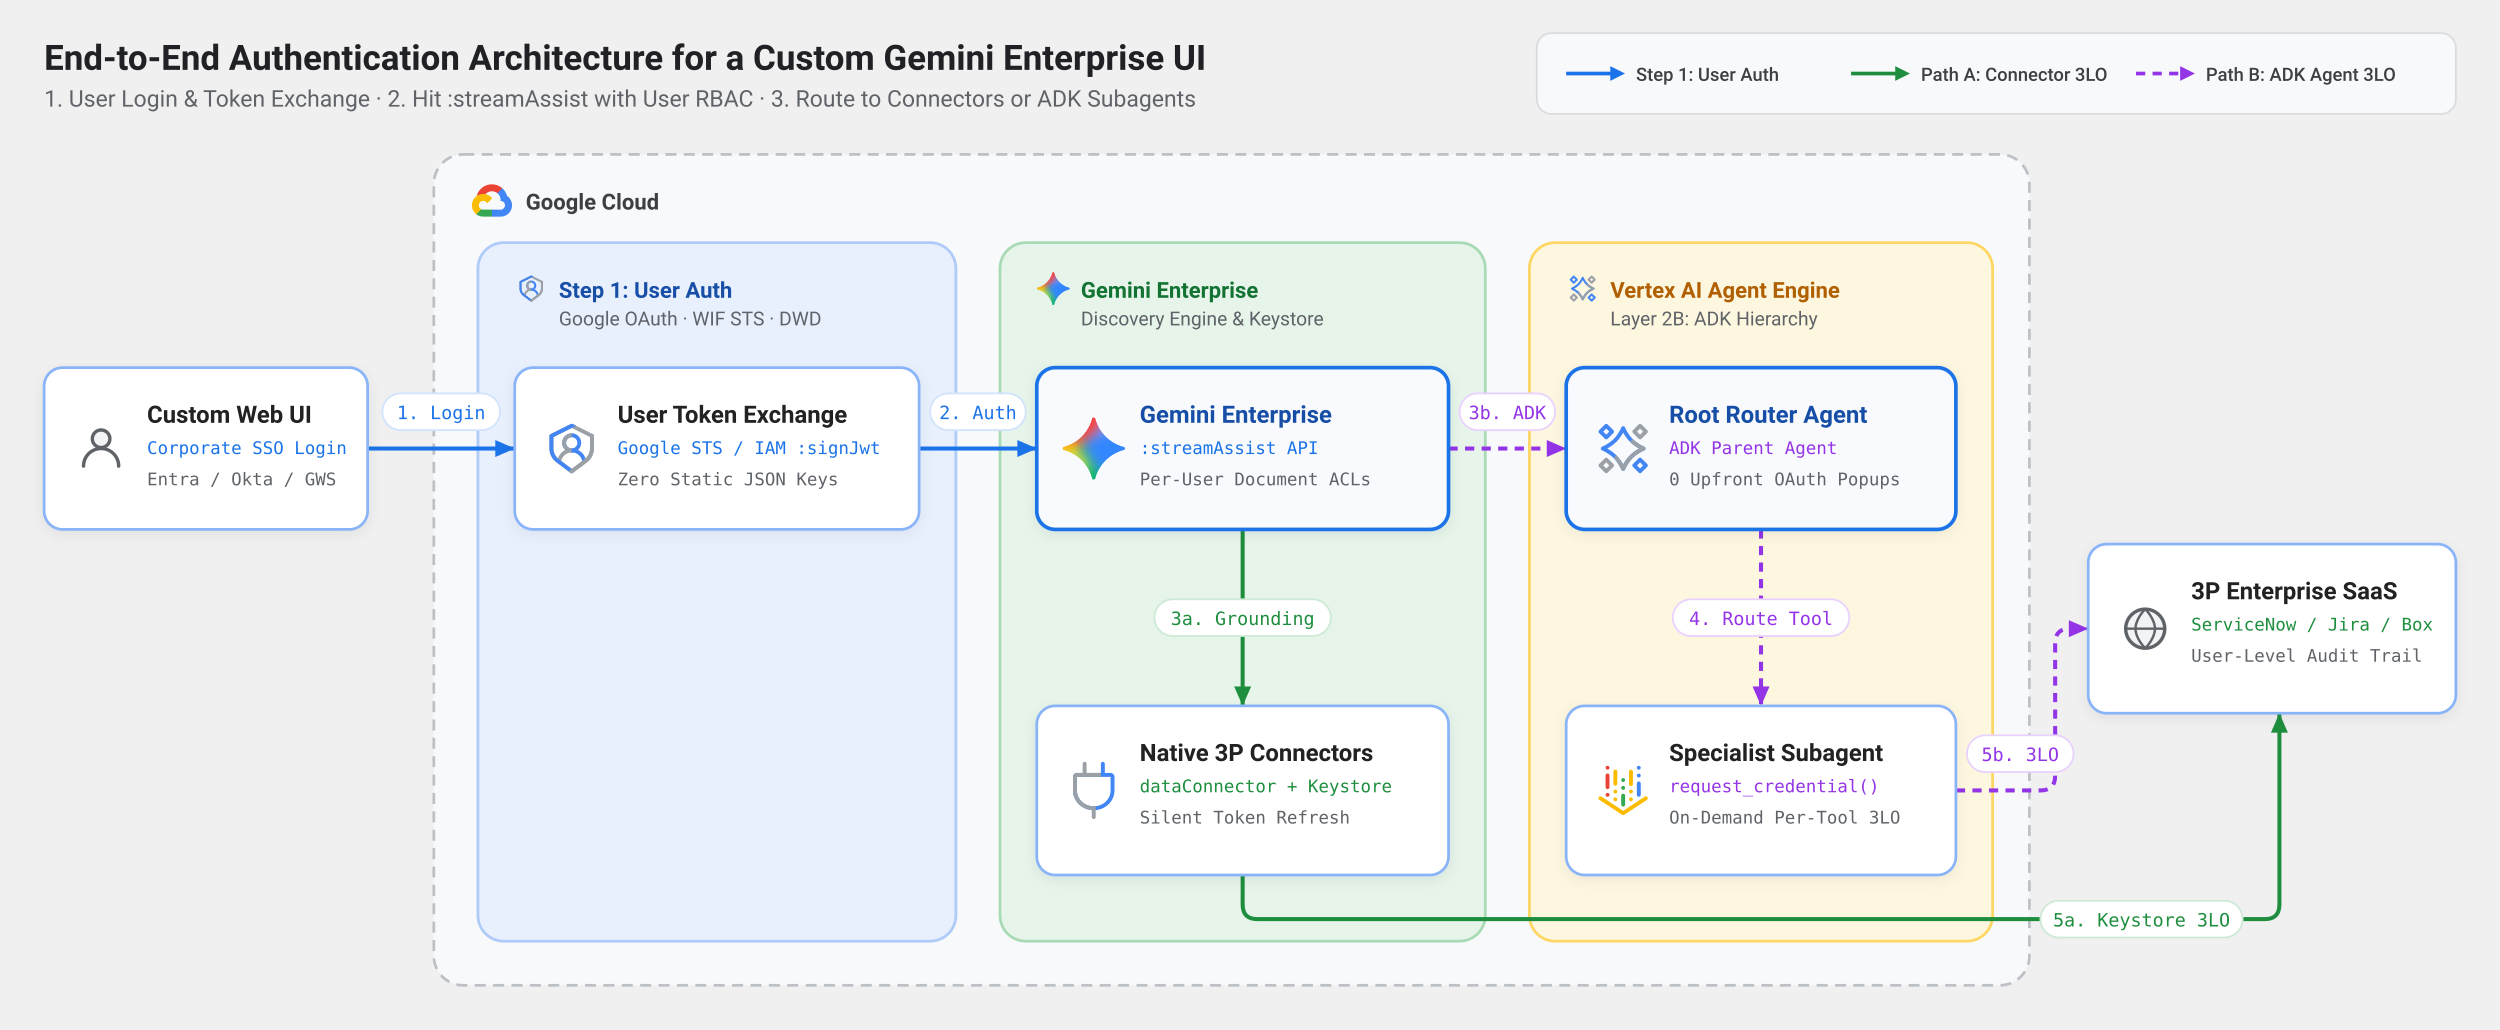
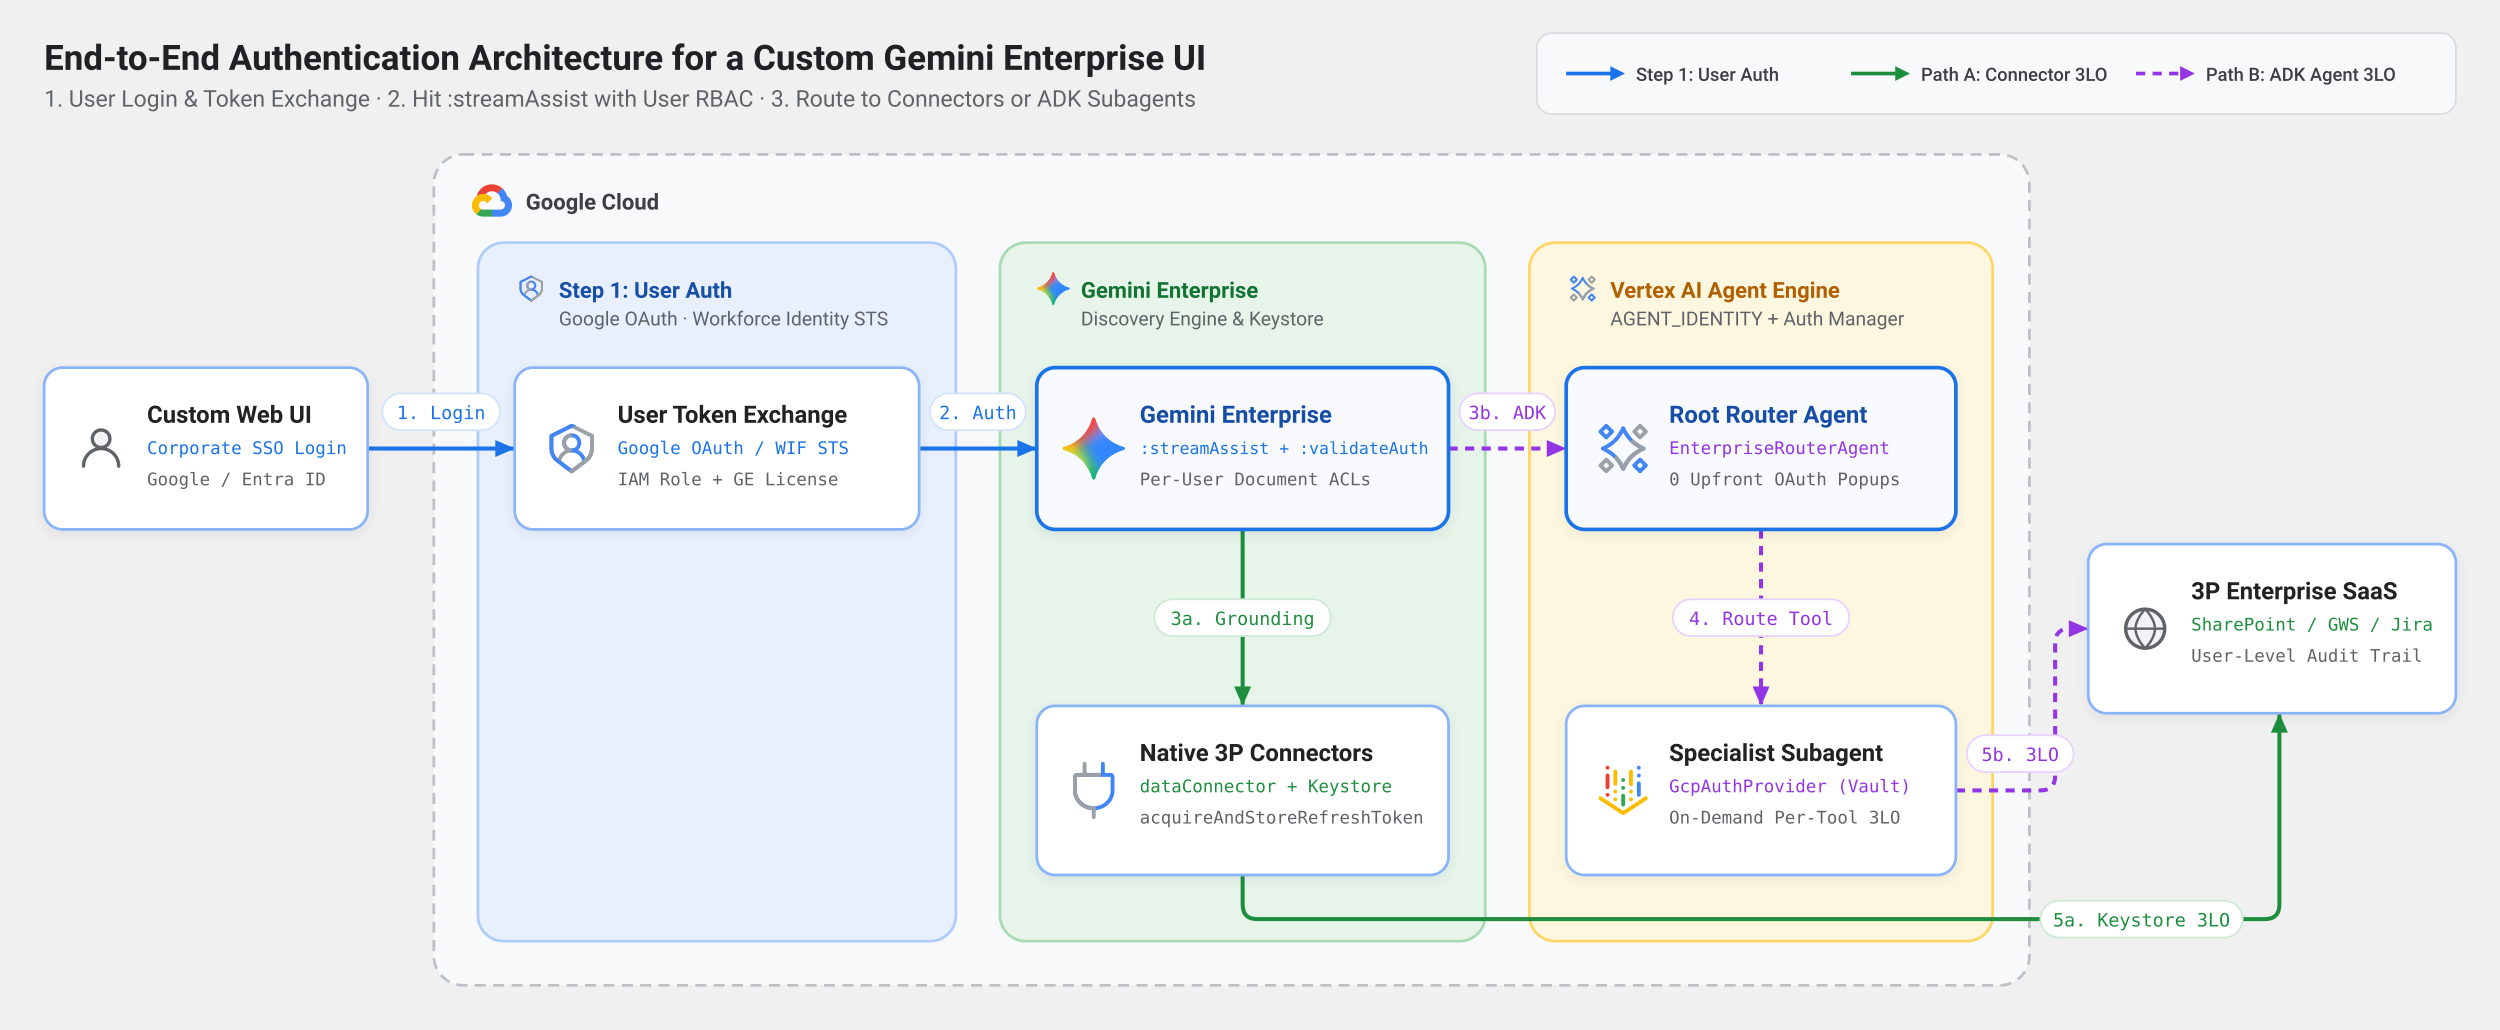
<svg xmlns="http://www.w3.org/2000/svg" viewBox="0 0 1360 560" width="100%" height="100%" style="background-color: #ffffff; font-family: 'Google Sans', 'Roboto', system-ui, -apple-system, sans-serif;">
  <defs>
    <filter id="card-shadow" x="-5%" y="-5%" width="110%" height="115%">
      <feDropShadow dx="0" dy="2" stdDeviation="3.5" flood-color="#202124" flood-opacity="0.07" />
    </filter>
    <marker id="arrow-primary" viewBox="0 0 10 10" refX="8" refY="5" markerWidth="6" markerHeight="6" orient="auto-start-reverse">
      <path d="M 0 1.5 L 8 5 L 0 8.5 z" fill="#1a73e8" />
    </marker>
    <marker id="arrow-purple" viewBox="0 0 10 10" refX="8" refY="5" markerWidth="6" markerHeight="6" orient="auto-start-reverse">
      <path d="M 0 1.5 L 8 5 L 0 8.5 z" fill="#9334e6" />
    </marker>
    <marker id="arrow-green" viewBox="0 0 10 10" refX="8" refY="5" markerWidth="6" markerHeight="6" orient="auto-start-reverse">
      <path d="M 0 1.5 L 8 5 L 0 8.5 z" fill="#1e8e3e" />
    </marker>
    <marker id="arrow-amber" viewBox="0 0 10 10" refX="8" refY="5" markerWidth="6" markerHeight="6" orient="auto-start-reverse">
      <path d="M 0 1.5 L 8 5 L 0 8.5 z" fill="#e37400" />
    </marker>
    <mask id="mask-edge-1" maskUnits="userSpaceOnUse" x="0" y="0" width="1360" height="560">
      <rect width="1360" height="560" fill="white" />
      <rect x="208" y="214" width="64" height="20" rx="10" fill="black" />
    </mask>
    <mask id="mask-edge-2" maskUnits="userSpaceOnUse" x="0" y="0" width="1360" height="560">
      <rect width="1360" height="560" fill="white" />
      <rect x="506" y="214" width="52" height="20" rx="10" fill="black" />
    </mask>
    <mask id="mask-edge-3" maskUnits="userSpaceOnUse" x="0" y="0" width="1360" height="560">
      <rect width="1360" height="560" fill="white" />
      <rect x="628" y="326" width="96" height="20" rx="10" fill="black" />
    </mask>
    <mask id="mask-edge-4" maskUnits="userSpaceOnUse" x="0" y="0" width="1360" height="560">
      <rect width="1360" height="560" fill="white" />
      <rect x="794" y="214" width="52" height="20" rx="10" fill="black" />
    </mask>
    <mask id="mask-edge-5" maskUnits="userSpaceOnUse" x="0" y="0" width="1360" height="560">
      <rect width="1360" height="560" fill="white" />
      <rect x="910" y="326" width="96" height="20" rx="10" fill="black" />
    </mask>
    <mask id="mask-edge-6" maskUnits="userSpaceOnUse" x="0" y="0" width="1360" height="560">
      <rect width="1360" height="560" fill="white" />
      <rect x="1110" y="490" width="110" height="20" rx="10" fill="black" />
    </mask>
    <mask id="mask-edge-7" maskUnits="userSpaceOnUse" x="0" y="0" width="1360" height="560">
      <rect width="1360" height="560" fill="white" />
      <rect x="1070" y="400" width="58" height="20" rx="10" fill="black" />
    </mask>
    <linearGradient id="gemini-grad" x1="18.447" y1="43.42" x2="52.153" y2="15.004" gradientUnits="userSpaceOnUse">
      <stop stop-color="#4893FC" />
      <stop offset=".27" stop-color="#4893FC" />
      <stop offset=".777" stop-color="#969DFF" />
      <stop offset="1" stop-color="#BD99FE" />
    </linearGradient>
    <mask id="gemini-mask" style="mask-type:alpha" maskUnits="userSpaceOnUse" x="0" y="0" width="65" height="65">
      <path d="M32.447 0c.68 0 1.273.465 1.439 1.125a38.904 38.904 0 001.999 5.905c2.152 5 5.105 9.376 8.854 13.125 3.751 3.75 8.126 6.703 13.125 8.855a38.98 38.98 0 005.906 1.999c.66.166 1.124.758 1.124 1.438 0 .68-.464 1.273-1.125 1.439a38.902 38.902 0 00-5.905 1.999c-5 2.152-9.375 5.105-13.125 8.854-3.749 3.751-6.702 8.126-8.854 13.125a38.973 38.973 0 00-2 5.906 1.485 1.485 0 01-1.438 1.124c-.68 0-1.272-.464-1.438-1.125a38.913 38.913 0 00-2-5.905c-2.151-5-5.103-9.375-8.854-13.125-3.75-3.749-8.125-6.702-13.125-8.854a38.973 38.973 0 00-5.905-2A1.485 1.485 0 010 32.448c0-.68.465-1.272 1.125-1.438a38.903 38.903 0 005.905-2c5-2.151 9.376-5.104 13.125-8.854 3.75-3.749 6.703-8.125 8.855-13.125a38.972 38.972 0 001.999-5.905A1.485 1.485 0 0132.447 0z" fill="#000" />
      <path d="M32.447 0c.68 0 1.273.465 1.439 1.125a38.904 38.904 0 001.999 5.905c2.152 5 5.105 9.376 8.854 13.125 3.751 3.75 8.126 6.703 13.125 8.855a38.98 38.98 0 005.906 1.999c.66.166 1.124.758 1.124 1.438 0 .68-.464 1.273-1.125 1.439a38.902 38.902 0 00-5.905 1.999c-5 2.152-9.375 5.105-13.125 8.854-3.749 3.751-6.702 8.126-8.854 13.125a38.973 38.973 0 00-2 5.906 1.485 1.485 0 01-1.438 1.124c-.68 0-1.272-.464-1.438-1.125a38.913 38.913 0 00-2-5.905c-2.151-5-5.103-9.375-8.854-13.125-3.75-3.749-8.125-6.702-13.125-8.854a38.973 38.973 0 00-5.905-2A1.485 1.485 0 010 32.448c0-.68.465-1.272 1.125-1.438a38.903 38.903 0 005.905-2c5-2.151 9.376-5.104 13.125-8.854 3.75-3.749 6.703-8.125 8.855-13.125a38.972 38.972 0 001.999-5.905A1.485 1.485 0 0132.447 0z" fill="url(#gemini-grad)" />
    </mask>
    <filter id="gem-f0" x="-19.824" y="13.152" width="39.274" height="43.217" filterUnits="userSpaceOnUse" color-interpolation-filters="sRGB">
      <feFlood flood-opacity="0" result="BackgroundImageFix" />
      <feBlend in="SourceGraphic" in2="BackgroundImageFix" result="shape" />
      <feGaussianBlur stdDeviation="2.46" />
    </filter>
    <filter id="gem-f1" x="-15.001" y="-40.257" width="84.868" height="85.688" filterUnits="userSpaceOnUse" color-interpolation-filters="sRGB">
      <feFlood flood-opacity="0" result="BackgroundImageFix" />
      <feBlend in="SourceGraphic" in2="BackgroundImageFix" result="shape" />
      <feGaussianBlur stdDeviation="11.891" />
    </filter>
    <filter id="gem-f2" x="-20.776" y="11.927" width="79.454" height="90.916" filterUnits="userSpaceOnUse" color-interpolation-filters="sRGB">
      <feFlood flood-opacity="0" result="BackgroundImageFix" />
      <feBlend in="SourceGraphic" in2="BackgroundImageFix" result="shape" />
      <feGaussianBlur stdDeviation="10.109" />
    </filter>
    <filter id="gem-f4" x="-19.845" y="15.459" width="79.731" height="81.505" filterUnits="userSpaceOnUse" color-interpolation-filters="sRGB">
      <feFlood flood-opacity="0" result="BackgroundImageFix" />
      <feBlend in="SourceGraphic" in2="BackgroundImageFix" result="shape" />
      <feGaussianBlur stdDeviation="10.109" />
    </filter>
    <filter id="gem-f5" x="29.832" y="-11.552" width="75.117" height="73.758" filterUnits="userSpaceOnUse" color-interpolation-filters="sRGB">
      <feFlood flood-opacity="0" result="BackgroundImageFix" />
      <feBlend in="SourceGraphic" in2="BackgroundImageFix" result="shape" />
      <feGaussianBlur stdDeviation="9.606" />
    </filter>
    <filter id="gem-f6" x="-38.583" y="-16.253" width="78.135" height="78.758" filterUnits="userSpaceOnUse" color-interpolation-filters="sRGB">
      <feFlood flood-opacity="0" result="BackgroundImageFix" />
      <feBlend in="SourceGraphic" in2="BackgroundImageFix" result="shape" />
      <feGaussianBlur stdDeviation="8.706" />
    </filter>
    <filter id="gem-f7" x="8.107" y="-5.966" width="78.877" height="77.539" filterUnits="userSpaceOnUse" color-interpolation-filters="sRGB">
      <feFlood flood-opacity="0" result="BackgroundImageFix" />
      <feBlend in="SourceGraphic" in2="BackgroundImageFix" result="shape" />
      <feGaussianBlur stdDeviation="7.775" />
    </filter>
    <filter id="gem-f8" x="13.587" y="-18.488" width="56.272" height="51.81" filterUnits="userSpaceOnUse" color-interpolation-filters="sRGB">
      <feFlood flood-opacity="0" result="BackgroundImageFix" />
      <feBlend in="SourceGraphic" in2="BackgroundImageFix" result="shape" />
      <feGaussianBlur stdDeviation="6.957" />
    </filter>
    <filter id="gem-f9" x="-15.526" y="-31.297" width="70.856" height="69.306" filterUnits="userSpaceOnUse" color-interpolation-filters="sRGB">
      <feFlood flood-opacity="0" result="BackgroundImageFix" />
      <feBlend in="SourceGraphic" in2="BackgroundImageFix" result="shape" />
      <feGaussianBlur stdDeviation="5.876" />
    </filter>
    <filter id="gem-f10" x="-14.168" y="20.964" width="55.501" height="51.571" filterUnits="userSpaceOnUse" color-interpolation-filters="sRGB">
      <feFlood flood-opacity="0" result="BackgroundImageFix" />
      <feBlend in="SourceGraphic" in2="BackgroundImageFix" result="shape" />
      <feGaussianBlur stdDeviation="7.273" />
    </filter>
    <symbol id="icon-google-cloud" viewBox="0 0 36 28">
      <path fill="#ea4335" d="M21.85,7.41l1,0,2.85-2.85.14-1.21A12.81,12.81,0,0,0,5,9.6a1.55,1.55,0,0,1,1-.06l5.7-.94s.29-.48.44-.45a7.11,7.11,0,0,1,9.73-.74Z" />
      <path fill="#4285f4" d="M29.76,9.6a12.84,12.84,0,0,0-3.87-6.24l-4,4A7.11,7.11,0,0,1,24.5,13v.71a3.56,3.56,0,1,1,0,7.12H17.38l-.71.72v4.27l.71.71H24.5A9.26,9.26,0,0,0,29.76,9.6Z" />
      <path fill="#34a853" d="M10.25,26.49h7.12v-5.7H10.25a3.54,3.54,0,0,1-1.47-.32l-1,.31L4.91,23.63l-.25,1A9.21,9.21,0,0,0,10.25,26.49Z" />
      <path fill="#fbbc05" d="M10.25,8A9.26,9.26,0,0,0,4.66,24.6l4.13-4.13a3.56,3.56,0,1,1,4.71-4.71l4.13-4.13A9.25,9.25,0,0,0,10.25,8Z" />
    </symbol>
    <symbol id="icon-gemini" viewBox="0 0 65 65">
      <g mask="url(#gemini-mask)">
        <path d="M0 0h65v65H0z" fill="url(#gemini-grad)" />
        <g filter="url(#gem-f0)">
          <path d="M-5.859 50.734c7.498 2.663 16.116-2.33 19.249-11.152 3.133-8.821-.406-18.131-7.904-20.794-7.498-2.663-16.116 2.33-19.25 11.151-3.132 8.822.407 18.132 7.905 20.795z" fill="#FFE432" />
        </g>
        <g filter="url(#gem-f1)">
          <path d="M27.433 21.649c10.3 0 18.651-8.535 18.651-19.062 0-10.528-8.35-19.062-18.651-19.062S8.78-7.94 8.78 2.587c0 10.527 8.35 19.062 18.652 19.062z" fill="#FC413D" />
        </g>
        <g filter="url(#gem-f2)">
          <path d="M20.184 82.608c10.753-.525 18.918-12.244 18.237-26.174-.68-13.93-9.95-24.797-20.703-24.271C6.965 32.689-1.2 44.407-.519 58.337c.681 13.93 9.95 24.797 20.703 24.271z" fill="#00B95C" />
        </g>
        <g filter="url(#gem-f4)">
          <path d="M30.954 74.181c9.014-5.485 11.427-17.976 5.389-27.9-6.038-9.925-18.241-13.524-27.256-8.04-9.015 5.486-11.428 17.977-5.39 27.902 6.04 9.924 18.242 13.523 27.257 8.038z" fill="#00B95C" />
        </g>
        <g filter="url(#gem-f5)">
          <path d="M67.391 42.993c10.132 0 18.346-7.91 18.346-17.666 0-9.757-8.214-17.667-18.346-17.667s-18.346 7.91-18.346 17.667c0 9.757 8.214 17.666 18.346 17.666z" fill="#3186FF" />
        </g>
        <g filter="url(#gem-f6)">
          <path d="M-13.065 40.944c9.33 7.094 22.959 4.869 30.442-4.972 7.483-9.84 5.987-23.569-3.343-30.663C4.704-1.786-8.924.439-16.408 10.28c-7.483 9.84-5.986 23.57 3.343 30.664z" fill="#FBBC04" />
        </g>
        <g filter="url(#gem-f7)">
          <path d="M34.74 51.43c11.135 7.656 25.896 5.524 32.968-4.764 7.073-10.287 3.779-24.832-7.357-32.488C49.215 6.52 34.455 8.654 27.382 18.94c-7.072 10.288-3.779 24.833 7.357 32.49z" fill="#3186FF" />
        </g>
        <g filter="url(#gem-f8)">
          <path d="M54.984-2.336c2.833 3.852-.808 11.34-8.131 16.727-7.324 5.387-15.557 6.631-18.39 2.78-2.833-3.853.807-11.342 8.13-16.728 7.324-5.387 15.558-6.631 18.39-2.78z" fill="#749BFF" />
        </g>
        <g filter="url(#gem-f9)">
          <path d="M31.727 16.104C43.053 5.598 46.94-8.626 40.41-15.666c-6.53-7.04-21.006-4.232-32.332 6.274s-15.214 24.73-8.683 31.77c6.53 7.04 21.006 4.232 32.332-6.274z" fill="#FC413D" />
        </g>
        <g filter="url(#gem-f10)">
          <path d="M8.51 53.838c6.732 4.818 14.46 5.55 17.262 1.636 2.802-3.915-.384-10.994-7.116-15.812-6.731-4.818-14.46-5.55-17.261-1.636-2.802 3.915.383 10.994 7.115 15.812z" fill="#FFEE48" />
        </g>
      </g>
    </symbol>
    <symbol id="icon-user" viewBox="0 0 512 512">
      <circle cx="256" cy="176" r="72" fill="#f1f3f4" stroke="#5f6368" stroke-width="28" />
      <path d="M112,400c0-79.5,64.5-144,144-144s144,64.5,144,144" fill="none" stroke="#5f6368" stroke-width="28" stroke-linecap="round" />
    </symbol>
    <symbol id="icon-security" viewBox="0 0 512 512">
      <g id="art">
        <path d="M256.004,287.542c-43.08,0-78.128-35.065-78.128-78.167s35.048-78.167,78.128-78.167,78.129,35.065,78.129,78.167-35.049,78.167-78.129,78.167ZM256.004,163.208c-25.435,0-46.128,20.71-46.128,46.167s20.693,46.167,46.128,46.167,46.129-20.71,46.129-46.167-20.693-46.167-46.129-46.167h0Z" fill="#4285f4" />
        <path d="M153.505,376.416c-.752,0-1.511-.053-2.276-.162-8.748-1.245-14.83-9.347-13.584-18.096,4.021-28.244,18.11-54.191,39.672-73.062,21.776-19.059,49.72-29.555,78.682-29.555,8.837,0,16,7.163,16,16s-7.163,16-16,16c-21.207,0-41.666,7.684-57.607,21.636-15.801,13.828-26.123,32.825-29.066,53.492-1.137,7.982-7.983,13.746-15.819,13.746h-.002Z" fill="#9aa0a6" />
        <path d="M358.493,376.427c-7.838,0-14.685-5.764-15.82-13.748-2.94-20.669-13.262-39.668-29.063-53.499-15.941-13.953-36.401-21.638-57.61-21.638-8.837,0-16-7.163-16-16s7.163-16,16-16c28.964,0,56.909,10.497,78.687,29.559,21.562,18.873,35.65,44.823,39.669,73.07,1.244,8.749-4.839,16.85-13.587,18.095-.765.108-1.523.161-2.274.161h-.002Z" fill="#4285f4" />
        <path d="M256.004,287.542c-43.08,0-78.128-35.065-78.128-78.167s35.048-78.167,78.128-78.167v32c-25.435,0-46.128,20.71-46.128,46.167s20.693,46.167,46.128,46.167v32Z" fill="#9aa0a6" />
        <path d="M437.95,151.09c-.01-.13-.03-.26-.04-.39-.02-.18-.04-.37-.07-.55-.05-.37-.12-.74-.19-1.1-.08-.36-.17-.72-.27-1.07-.15-.53-.33-1.05-.54-1.56-.06-.15-.12-.3-.18-.44-.23-.55-.5-1.08-.8-1.59-.08-.14-.16-.28-.25-.42-.19-.31-.4-.61-.61-.91-.21-.29-.42-.57-.65-.85l-.02-.02c-.23-.28-.47-.55-.72-.81-.01-.01-.02-.02-.02-.02-.19-.21-.39-.41-.6-.6-.27-.26-.55-.5-.83-.73-.13-.11-.26-.21-.39-.31-.14-.11-.28-.22-.42-.31-.13-.1-.25-.19-.38-.28-.33-.22-.67-.43-1.02-.62-.21-.13-.41-.24-.63-.35-.13-.07-.25-.13-.38-.19l-137.13-68.47-.07-.03-28.59-14.28c-4.17-2.09-9.03-2.24-13.3-.46-.33.14-.66.29-1,.46l-166,82.88c-5.42,2.71-8.85,8.26-8.85,14.32v103.13c0,44.24,21.16,86.5,56.59,113.04l98.72,73.94v.01l17.1,12.8c1.43,1.07,2.99,1.87,4.6,2.39.61.21,1.23.37,1.85.49.78.16,1.57.25,2.35.29.28.01.55.02.8.02.3,0,.59-.01.89-.03.21-.01.41-.02.62-.04.42-.04.85-.1,1.27-.18.25-.04.5-.09.74-.15.07-.01.15-.03.22-.04.01,0,.02-.01.02-.01.24-.06.48-.12.71-.19.26-.07.52-.15.78-.25.3-.11.61-.22.91-.35h.01c.28-.11.55-.24.82-.37.59-.28,1.17-.61,1.73-.99.18-.11.37-.23.54-.36.11-.07.21-.15.32-.23l115.82-86.75c35.43-26.54,56.59-68.8,56.59-113.04v-103.13c0-.44-.02-.87-.05-1.3h0ZM406,255.52c0,34.21-16.37,66.9-43.78,87.43l-106.22,79.56-106.22-79.56c-27.41-20.53-43.78-53.22-43.78-87.43v-93.24l150-74.9,150,74.9v93.24h0Z" fill="#9aa0a6" />
        <path d="M268.81,452.09c-.94,1.25-2.03,2.33-3.22,3.22-.11.08-.21.16-.32.23-.17.13-.36.25-.54.36-.56.38-1.14.71-1.73.99-.27.13-.54.26-.82.37h-.01c-.3.13-.61.24-.91.35-.26.09-.52.17-.78.25-.23.07-.47.13-.71.19,0,0-.01.01-.02.01-.07.01-.15.03-.22.04-.24.06-.49.11-.74.15-.42.08-.85.14-1.27.18-.21.02-.41.03-.62.04-.3.02-.59.03-.89.03-.25,0-.52-.01-.8-.02-.78-.04-1.57-.13-2.35-.29-.62-.12-1.24-.28-1.85-.49-1.61-.52-3.17-1.32-4.6-2.39l-17.1-12.8v-.01l-98.72-73.94c-35.43-26.54-56.59-68.8-56.59-113.04v-103.13c0-6.06,3.43-11.61,8.85-14.32L248.85,55.19c.34-.17.67-.32,1-.46,4.27-1.78,9.13-1.63,13.3.46l28.59,14.28.07.03-35.81,17.88-150,74.9v93.24c0,34.21,16.37,66.9,43.78,87.43l106.22,79.56,9.59,7.18c7.07,5.3,8.51,15.33,3.22,22.4h0Z" fill="#4285f4" />
        <path d="M438,152.39v103.13c0,44.24-21.16,86.5-56.59,113.04l-115.82,86.75c-.11.08-.21.16-.32.23-.17.13-.36.25-.54.36-.56.38-1.14.71-1.73.99-.27.13-.54.26-.82.37h-.01c-.3.13-.61.24-.91.35-.26.1-.52.18-.78.25-.23.07-.47.13-.71.19,0,0-.01.01-.02.01-.32.07-.64.14-.96.19-.42.08-.85.14-1.27.18-.21.02-.41.03-.62.04-.3.02-.59.03-.89.03-.25,0-.52-.01-.8-.02-.78-.04-1.57-.13-2.35-.29-.62-.12-1.24-.28-1.85-.49-1.61-.52-3.17-1.32-4.6-2.39l-17.1-12.8v-.01l26.69-19.99,106.22-79.56c27.41-20.53,43.78-53.22,43.78-87.43v-103.13c0-8.84,7.16-16,16-16,2.49,0,4.84.57,6.94,1.58.13.06.25.12.38.19.22.11.42.22.63.35.35.19.69.4,1.02.62.13.09.25.18.38.28.14.09.28.2.42.31.13.1.26.2.39.31.28.23.56.47.83.73.21.19.41.39.6.6,0,0,.01.01.02.02.25.26.49.53.72.81l.02.02c.23.28.44.56.65.85.21.3.42.6.61.91.09.14.17.28.25.42.3.51.57,1.04.8,1.59.06.14.12.29.18.44.21.51.39,1.03.54,1.56.1.35.19.71.27,1.07.07.36.14.73.19,1.1.03.18.05.37.07.55.01.13.03.26.04.39.03.43.05.86.05,1.3h0Z" fill="#9aa0a6" />
      </g>
    </symbol>
    <symbol id="icon-agents" viewBox="0 0 512 512">
      <g id="art">
        <path d="M256.083,438.958h-.025c-6.531-.01-12.403-3.982-14.831-10.046-.21-.521-21.989-53.918-63.233-94.966-41.269-41.072-94.336-62.688-94.867-62.902-6.066-2.438-10.046-8.326-10.039-14.865.007-6.537,3.983-12.415,10.053-14.842.964-.39,53.504-21.883,94.854-63.036,41.476-41.278,63-94.697,63.213-95.231,2.422-6.092,8.316-10.098,14.871-10.098h.017c6.562.007,12.456,4.012,14.867,10.113.206.521,21.716,53.924,63.206,95.216,41.538,41.341,94.333,62.827,94.861,63.039,6.064,2.436,10.045,8.316,10.045,14.852s-3.969,12.416-10.033,14.851c-.52.209-53.737,21.965-94.874,62.904-41.11,40.916-63.029,94.463-63.245,94.999-2.444,6.048-8.317,10.013-14.838,10.013h-.002ZM125.551,256.183c21.069,11.566,49.712,29.899,75.016,55.082,25.399,25.278,43.886,54.093,55.524,75.267,11.659-21.198,30.162-50.046,55.502-75.267,25.252-25.131,53.939-43.484,75.035-55.069-21.021-11.563-49.611-29.911-75.035-55.213-25.47-25.349-43.907-54.14-55.514-75.348-11.608,21.21-30.048,50.005-55.512,75.348-25.409,25.288-53.996,43.635-75.017,55.2h0Z" fill="#4285f4" />
        <path d="M394.5,181c-4.095,0-8.189-1.562-11.313-4.687l-47.5-47.5c-6.249-6.248-6.249-16.379,0-22.627l47.5-47.5c6.248-6.249,16.379-6.249,22.627,0l47.5,47.5c6.249,6.248,6.249,16.379,0,22.627l-47.5,47.5c-3.124,3.124-7.219,4.687-11.313,4.687h-.001ZM369.627,117.5l24.873,24.873,24.873-24.873-24.873-24.873-24.873,24.873Z" fill="#9aa0a6" />
        <path d="M117.5,181c-4.095,0-8.189-1.562-11.313-4.687l-47.5-47.5c-6.249-6.248-6.249-16.379,0-22.627l47.5-47.5c6.248-6.249,16.379-6.249,22.627,0l47.5,47.5c6.249,6.248,6.249,16.379,0,22.627l-47.5,47.5c-3.124,3.124-7.219,4.687-11.313,4.687h0ZM92.627,117.5l24.873,24.873,24.873-24.873-24.873-24.873-24.873,24.873Z" fill="#4285f4" />
        <path d="M394.5,458c-4.095,0-8.189-1.562-11.313-4.687l-47.5-47.5c-6.249-6.248-6.249-16.379,0-22.627l47.5-47.5c6.248-6.248,16.379-6.248,22.627,0l47.5,47.5c6.249,6.248,6.249,16.379,0,22.627l-47.5,47.5c-3.124,3.124-7.219,4.687-11.313,4.687h-.001ZM369.627,394.5l24.873,24.873,24.873-24.873-24.873-24.873-24.873,24.873Z" fill="#4285f4" />
        <path d="M117.5,458c-4.095,0-8.189-1.562-11.313-4.687l-47.5-47.5c-6.249-6.248-6.249-16.379,0-22.627l47.5-47.5c6.248-6.248,16.379-6.248,22.627,0l47.5,47.5c6.249,6.248,6.249,16.379,0,22.627l-47.5,47.5c-3.124,3.124-7.219,4.687-11.313,4.687h0ZM92.627,394.5l24.873,24.873,24.873-24.873-24.873-24.873-24.873,24.873Z" fill="#9aa0a6" />
        <path d="M334.166,333.946c41.137-40.94,94.354-62.695,94.874-62.904,6.064-2.435,10.032-8.315,10.033-14.851,0-6.535-3.98-12.416-10.045-14.851-.528-.212-53.323-21.698-94.861-63.039-.072-.071-.15-.131-.223-.2l-22.604,22.604c.087.091.163.189.253.278,25.424,25.302,54.015,43.649,75.035,55.213-21.096,11.585-49.783,29.939-75.035,55.069-25.34,25.221-43.843,54.068-55.502,75.267-11.622-21.144-30.074-49.907-55.418-75.16l-22.628,22.628c41.21,41.041,62.971,94.392,63.181,94.913,2.428,6.064,8.3,10.035,14.831,10.046h.025c6.521,0,12.393-3.966,14.838-10.013.216-.536,22.135-54.083,63.245-94.999h.001Z" fill="#9aa0a6" />
      </g>
    </symbol>
    <symbol id="icon-vertex-ai" viewBox="0 0 512 512">
      <g id="art">
        <path d="M128,244.99c-8.84,0-16-7.16-16-16v-95.97c0-8.84,7.16-16,16-16s16,7.16,16,16v95.97c0,8.84-7.16,16-16,16Z" fill="#ea4335" />
        <path d="M256,458c-2.98,0-5.97-.83-8.59-2.5l-186-122c-7.46-4.74-9.65-14.63-4.91-22.09,4.75-7.46,14.64-9.65,22.09-4.91l177.41,116.53,177.41-116.53c7.45-4.74,17.34-2.55,22.09,4.91,4.74,7.46,2.55,17.34-4.91,22.09l-186,122c-2.62,1.67-5.61,2.5-8.59,2.5Z" fill="#fbbc04" />
        <path d="M256,388.03c-8.84,0-16-7.16-16-16v-73.06c0-8.84,7.16-16,16-16s16,7.16,16,16v73.06c0,8.84-7.16,16-16,16Z" fill="#34a853" />
        <circle cx="128" cy="70" r="16" fill="#ea4335" />
        <circle cx="128" cy="292" r="16" fill="#ea4335" />
        <path d="M384.23,308.01c-8.82,0-15.98-7.14-16-15.97l-.23-94.01c-.02-8.84,7.13-16.02,15.97-16.03h.04c8.82,0,15.98,7.14,16,15.97l.23,94.01c.02,8.84-7.13,16.02-15.97,16.03h-.04Z" fill="#4285f4" />
        <circle cx="384" cy="70" r="16" fill="#4285f4" />
        <circle cx="384" cy="134" r="16" fill="#4285f4" />
        <path d="M320,220.36c-8.84,0-16-7.16-16-16v-103.02c0-8.84,7.16-16,16-16s16,7.16,16,16v103.02c0,8.84-7.16,16-16,16Z" fill="#fbbc04" />
        <circle cx="256" cy="171" r="16" fill="#34a853" />
        <circle cx="256" cy="235" r="16" fill="#34a853" />
        <circle cx="320" cy="265" r="16" fill="#fbbc04" />
        <circle cx="320" cy="329" r="16" fill="#fbbc04" />
        <path d="M192,217.36c-8.84,0-16-7.16-16-16v-100.02c0-8.84,7.16-16,16-16s16,7.16,16,16v100.02c0,8.84-7.16,16-16,16Z" fill="#fbbc04" />
        <circle cx="192" cy="265" r="16" fill="#fbbc04" />
        <circle cx="192" cy="329" r="16" fill="#fbbc04" />
      </g>
    </symbol>
    <symbol id="icon-integration-services" viewBox="0 0 512 512">
      <g id="art">
        <path d="M346.683,112.611l-.039-75.171c-.005-8.834-7.167-15.992-16-15.992h-.008c-8.837.004-15.997,7.172-15.992,16.008l.039,75.155H118c-17.673,0-32,14.327-32,32v111.865c0,89.085,76.262,161.562,170,161.562s170-72.477,170-161.562v-111.865c0-17.673-14.327-32-32-32h-47.317ZM394,256.477c0,71.44-61.906,129.562-138,129.562s-138-58.121-138-129.562v-111.865h276v111.865Z" fill="#4285f4" />
        <path d="M314.644,144.611v-32h-117.294l-.039-75.171c-.005-8.834-7.167-15.992-16-15.992h-.008c-8.837.004-15.997,7.172-15.992,16.008l.039,75.155h-47.35c-17.673,0-32,14.327-32,32v111.865c0,83.959,67.741,153.155,154.007,160.841v56.679c0,8.616,6.621,16.029,15.228,16.433,9.188.432,16.772-6.889,16.772-15.982v-89.277c-6.594.627-8.014.652-16,.867h-.007c-76.094,0-138-58.121-138-129.562v-111.865h196.644,0Z" fill="#9aa0a6" />
      </g>
    </symbol>
    <symbol id="icon-external-api" viewBox="0 0 512 512">
      <circle cx="256" cy="256" r="160" fill="#f1f3f4" stroke="#5f6368" stroke-width="28" />
      <path d="M96,256h320M256,96c48,48,80,112,80,160s-32,112-80,160M256,96c-48,48-80,112-80,160s32,112,80,160" fill="none" stroke="#5f6368" stroke-width="20" />
    </symbol>
    <symbol id="icon-cloud-run" viewBox="0 0 512 512">
      <g id="art">
        <path fill="#fbbc04" d="M144.4,272c-6.4,0-12.4-3.8-14.9-10.1L55.4,75.9c-3.3-8.2.7-17.5,8.9-20.8,8.2-3.3,17.5.7,20.8,8.9l74.2,186c3.3,8.2-.7,17.5-8.9,20.8-1.9.8-3.9,1.1-5.9,1.1h-.1Z" />
        <g id="b">
          <path fill="#ea4335" d="M256,272c-6.4,0-12.4-3.8-14.9-10.1l-74.1-186c-2.6-6.6-.6-14.1,5-18.5s13.4-4.5,19.2-.4l260.1,186c7.2,5.1,8.9,15.1,3.7,22.3s-15.1,8.9-22.3,3.7L216.9,114.7l54,135.3c3.3,8.2-.7,17.5-8.9,20.8-1.9.8-4,1.1-5.9,1.1h-.1Z" />
        </g>
        <path fill="#34a853" d="M127.2,256l-72,180c-3.3,8.2.7,17.5,8.9,20.8,3.1,1.2,4,1.1,5.9,1.1,6.3,0,12.4-3.8,14.9-10.1l74.4-186c.8-2,1.1-4,1.1-5.9h-33.2Z" />
        <path fill="#4285f4" d="M414.5,256l-197.7,141.2,54.1-135.3c.8-2,1.1-4,1.1-5.9h-33.2l-72,180c-2.6,6.6-.6,14.1,5,18.5,2.9,2.3,6.4,3.4,9.9,3.4s6.5-1,9.3-3l260.4-186c4.4-3.1,6.7-8,6.7-13h-43.6Z" />
      </g>
    </symbol>
    <symbol id="icon-networking" viewBox="0 0 512 512">
      <g id="art">
        <path d="M331.66,331.66l-22.627-22.627c29.242-29.243,29.242-76.823,0-106.066l22.627-22.627c41.72,41.719,41.72,109.602,0,151.32h0Z" fill="#9aa0a6" />
        <path d="M180.34,331.66c-41.72-41.719-41.72-109.602,0-151.32l22.627,22.627c-29.242,29.243-29.242,76.823,0,106.066l-22.627,22.627Z" fill="#9aa0a6" />
        <path d="M309.033,202.967c-29.242-29.242-76.824-29.242-106.066,0l-22.627-22.627c20.21-20.21,47.08-31.34,75.66-31.34s55.45,11.13,75.66,31.34l-22.627,22.627h0Z" fill="#4285f4" />
        <path d="M256,363c-28.58,0-55.45-11.13-75.66-31.34l22.627-22.627c29.242,29.242,76.824,29.242,106.066,0l22.627,22.627c-20.21,20.21-47.08,31.34-75.66,31.34Z" fill="#4285f4" />
        <path d="M170.229,147.603c5.406-9.256,8.521-20.007,8.521-31.478,0-34.531-28.094-62.625-62.625-62.625s-62.625,28.094-62.625,62.625,28.094,62.625,62.625,62.625c11.471,0,22.222-3.114,31.478-8.52l45.281,45.281c5.831-9.07,13.557-16.796,22.627-22.627l-45.281-45.281h-.001ZM116.125,146.75c-16.887,0-30.625-13.738-30.625-30.625s13.738-30.625,30.625-30.625,30.625,13.738,30.625,30.625-13.738,30.625-30.625,30.625Z" fill="#4285f4" />
        <path d="M215.51,319.117c-9.07-5.831-16.796-13.557-22.627-22.627l-45.281,45.281c-9.256-5.406-20.007-8.52-31.478-8.52-34.531,0-62.625,28.094-62.625,62.625s28.094,62.625,62.625,62.625,62.625-28.094,62.625-62.625c0-11.471-3.114-22.222-8.521-31.478l45.281-45.281h0ZM116.125,426.5c-16.887,0-30.625-13.738-30.625-30.625s13.738-30.625,30.625-30.625,30.625,13.738,30.625,30.625-13.738,30.625-30.625,30.625Z" fill="#9aa0a6" />
        <path d="M395.875,333.25c-11.471,0-22.222,3.114-31.478,8.52l-45.281-45.281c-5.831,9.07-13.557,16.796-22.627,22.627l45.281,45.281c-5.406,9.256-8.521,20.007-8.521,31.478,0,34.531,28.094,62.625,62.625,62.625s62.625-28.094,62.625-62.625-28.094-62.625-62.625-62.625h.001ZM395.875,426.5c-16.887,0-30.625-13.738-30.625-30.625s13.738-30.625,30.625-30.625,30.625,13.738,30.625,30.625-13.738,30.625-30.625,30.625Z" fill="#4285f4" />
        <path d="M395.875,53.5c-34.531,0-62.625,28.094-62.625,62.625,0,11.645,3.205,22.551,8.764,31.902l-45.118,45.118c9.03,5.887,16.707,13.663,22.481,22.773l45.444-45.444c9.16,5.255,19.758,8.276,31.054,8.276,34.531,0,62.625-28.094,62.625-62.625s-28.094-62.625-62.625-62.625ZM395.875,146.75c-16.887,0-30.625-13.738-30.625-30.625s13.738-30.625,30.625-30.625,30.625,13.738,30.625,30.625-13.738,30.625-30.625,30.625Z" fill="#9aa0a6" />
      </g>
    </symbol>
  </defs>
  <g id="layer-header" data-frame-id="header-main" data-frame-kind="header">
    <rect x="24" y="14" width="1312" height="54" fill="none" />
    <text x="24" y="38" font-size="19" font-weight="600" fill="#202124">End-to-End Authentication Architecture for a Custom Gemini Enterprise UI</text>
    <text x="24" y="58" font-size="12.5" fill="#5f6368">1. User Login &amp; Token Exchange · 2. Hit :streamAssist with User RBAC · 3. Route to Connectors or ADK Subagents</text>
    <g transform="translate(836, 18)">
      <rect width="500" height="44" rx="8" fill="#f8f9fa" stroke="#dadce0" stroke-width="1" />
      <line x1="16" y1="22" x2="42" y2="22" stroke="#1a73e8" stroke-width="2" />
      <polygon points="40,18 48,22 40,26" fill="#1a73e8" />
      <text x="54" y="26" font-size="10" font-weight="500" fill="#3c4043">Step 1: User Auth</text>
      <line x1="171" y1="22" x2="197" y2="22" stroke="#1e8e3e" stroke-width="2" />
      <polygon points="195,18 203,22 195,26" fill="#1e8e3e" />
      <text x="209" y="26" font-size="10" font-weight="500" fill="#3c4043">Path A: Connector 3LO</text>
      <line x1="326" y1="22" x2="352" y2="22" stroke="#9334e6" stroke-width="2" stroke-dasharray="5,4" />
      <polygon points="350,18 358,22 350,26" fill="#9334e6" />
      <text x="364" y="26" font-size="10" font-weight="500" fill="#3c4043">Path B: ADK Agent 3LO</text>
    </g>
  </g>
  <g id="layer-boundaries">
    <g class="boundary" id="boundary-gcp" data-frame-id="boundary-gcp" data-frame-kind="boundary">
      <rect x="236" y="84" width="868" height="452" rx="16" ry="16" fill="#f8f9fa" stroke="#bdc1c6" stroke-width="1.5" stroke-dasharray="6,4" />
      <use href="#icon-google-cloud" x="256" y="100" width="24" height="19" />
      <text x="286" y="114" font-size="12" font-weight="600" fill="#3c4043">Google Cloud</text>
    </g>
    <g class="boundary" id="boundary-layer1" data-frame-id="boundary-layer1" data-frame-kind="boundary">
      <rect x="260" y="132" width="260" height="380" rx="14" ry="14" fill="#e8f0fe" stroke="#aecbfa" stroke-width="1.5" />
      <use href="#icon-security" x="280" y="148" width="18" height="18" />
      <text x="304" y="162" font-size="12" font-weight="600" fill="#174ea6">Step 1: User Auth</text>
-       <text x="304" y="177" font-size="10.5" fill="#5f6368">Google OAuth · WIF STS · DWD</text>
+       <text x="304" y="177" font-size="10.5" fill="#5f6368">Google OAuth · Workforce Identity STS</text>
    </g>
    <g class="boundary" id="boundary-ge" data-frame-id="boundary-ge" data-frame-kind="boundary">
      <rect x="544" y="132" width="264" height="380" rx="14" ry="14" fill="#e6f4ea" stroke="#a8dab5" stroke-width="1.5" />
      <use href="#icon-gemini" x="564" y="148" width="18" height="18" />
      <text x="588" y="162" font-size="12" font-weight="600" fill="#137333">Gemini Enterprise</text>
      <text x="588" y="177" font-size="10.5" fill="#5f6368">Discovery Engine &amp; Keystore</text>
    </g>
    <g class="boundary" id="boundary-adk" data-frame-id="boundary-adk" data-frame-kind="boundary">
      <rect x="832" y="132" width="252" height="380" rx="14" ry="14" fill="#fef7e0" stroke="#fdd663" stroke-width="1.5" />
      <use href="#icon-agents" x="852" y="148" width="18" height="18" />
      <text x="876" y="162" font-size="12" font-weight="600" fill="#b06000">Vertex AI Agent Engine</text>
-       <text x="876" y="177" font-size="10.5" fill="#5f6368">Layer 2B: ADK Hierarchy</text>
+       <text x="876" y="177" font-size="10.5" fill="#5f6368">AGENT_IDENTITY + Auth Manager</text>
    </g>
  </g>
  <g id="layer-edges">
    <path id="edge-1" class="edge" data-edge-id="edge-1" data-edge-from="node-portal" data-edge-to="node-sts-dwd" data-edge-label="1. Login" data-edge-kind="sync" d="M 200 244 H 280" fill="none" stroke="#1a73e8" stroke-width="2.2" marker-end="url(#arrow-primary)" mask="url(#mask-edge-1)" />
    <path id="edge-2" class="edge" data-edge-id="edge-2" data-edge-from="node-sts-dwd" data-edge-to="node-streamassist" data-edge-label="2. Auth" data-edge-kind="sync" d="M 500 244 H 564" fill="none" stroke="#1a73e8" stroke-width="2.2" marker-end="url(#arrow-primary)" mask="url(#mask-edge-2)" />
    <path id="edge-3" class="edge" data-edge-id="edge-3" data-edge-from="node-streamassist" data-edge-to="node-connector" data-edge-label="3a. Grounding" data-edge-kind="sync" d="M 676 288 V 384" fill="none" stroke="#1e8e3e" stroke-width="2.2" marker-end="url(#arrow-green)" mask="url(#mask-edge-3)" />
    <path id="edge-4" class="edge" data-edge-id="edge-4" data-edge-from="node-streamassist" data-edge-to="node-adk-router" data-edge-label="3b. ADK" data-edge-kind="sync" d="M 788 244 H 852" fill="none" stroke="#9334e6" stroke-width="2.2" stroke-dasharray="5,4" marker-end="url(#arrow-purple)" mask="url(#mask-edge-4)" />
    <path id="edge-5" class="edge" data-edge-id="edge-5" data-edge-from="node-adk-router" data-edge-to="node-adk-subagent" data-edge-label="4. Route Tool" data-edge-kind="sync" d="M 958 288 V 384" fill="none" stroke="#9334e6" stroke-width="2.2" stroke-dasharray="5,4" marker-end="url(#arrow-purple)" mask="url(#mask-edge-5)" />
    <path id="edge-6" class="edge" data-edge-id="edge-6" data-edge-from="node-connector" data-edge-to="node-saas" data-edge-label="5a. Keystore 3LO" data-edge-kind="sync" d="M 676 476 V 492 Q 676 500 684 500 H 1232 Q 1240 500 1240 492 V 388" fill="none" stroke="#1e8e3e" stroke-width="2.2" marker-end="url(#arrow-green)" mask="url(#mask-edge-6)" />
    <path id="edge-7" class="edge" data-edge-id="edge-7" data-edge-from="node-adk-subagent" data-edge-to="node-saas" data-edge-label="5b. 3LO" data-edge-kind="sync" d="M 1064 430 H 1110 Q 1118 430 1118 422 V 350 Q 1118 342 1126 342 H 1136" fill="none" stroke="#9334e6" stroke-width="2.2" stroke-dasharray="5,4" marker-end="url(#arrow-purple)" mask="url(#mask-edge-7)" />
  </g>
  <g id="layer-nodes">
    <g class="node" id="node-portal" data-frame-id="node-portal" data-frame-kind="node" transform="translate(24, 200)" filter="url(#card-shadow)">
      <rect width="176" height="88" rx="10" ry="10" fill="#ffffff" stroke="#8ab4f8" stroke-width="1.5" />
      <use href="#icon-user" x="14" y="27" width="34" height="34" />
      <text x="56" y="30" font-size="13" font-weight="600" fill="#202124">Custom Web UI</text>
      <text x="56" y="47" font-family="'Roboto Mono', monospace" font-size="9.5" fill="#1a73e8">Corporate SSO Login</text>
-       <text x="56" y="64" font-family="'Roboto Mono', monospace" font-size="9.5" fill="#5f6368">Entra / Okta / GWS</text>
+       <text x="56" y="64" font-family="'Roboto Mono', monospace" font-size="9.5" fill="#5f6368">Google / Entra ID</text>
    </g>
    <g class="node" id="node-sts-dwd" data-frame-id="node-sts-dwd" data-frame-kind="node" transform="translate(280, 200)" filter="url(#card-shadow)">
      <rect width="220" height="88" rx="10" ry="10" fill="#ffffff" stroke="#8ab4f8" stroke-width="1.5" />
      <use href="#icon-security" x="14" y="27" width="34" height="34" />
      <text x="56" y="30" font-size="13" font-weight="600" fill="#202124">User Token Exchange</text>
-       <text x="56" y="47" font-family="'Roboto Mono', monospace" font-size="9.5" fill="#1a73e8">Google STS / IAM :signJwt</text>
-       <text x="56" y="64" font-family="'Roboto Mono', monospace" font-size="9.5" fill="#5f6368">Zero Static JSON Keys</text>
+       <text x="56" y="47" font-family="'Roboto Mono', monospace" font-size="9.5" fill="#1a73e8">Google OAuth / WIF STS</text>
+       <text x="56" y="64" font-family="'Roboto Mono', monospace" font-size="9.5" fill="#5f6368">IAM Role + GE License</text>
    </g>
    <g class="node" id="node-streamassist" data-frame-id="node-streamassist" data-frame-kind="node" data-focal="true" transform="translate(564, 200)" filter="url(#card-shadow)">
      <rect width="224" height="88" rx="10" ry="10" fill="#f8fafd" stroke="#1a73e8" stroke-width="2" />
      <use href="#icon-gemini" x="14" y="27" width="34" height="34" />
      <text x="56" y="30" font-size="13" font-weight="600" fill="#174ea6">Gemini Enterprise</text>
-       <text x="56" y="47" font-family="'Roboto Mono', monospace" font-size="9.5" fill="#1a73e8">:streamAssist API</text>
+       <text x="56" y="47" font-family="'Roboto Mono', monospace" font-size="9" fill="#1a73e8">:streamAssist + :validateAuth</text>
      <text x="56" y="64" font-family="'Roboto Mono', monospace" font-size="9.5" fill="#5f6368">Per-User Document ACLs</text>
    </g>
    <g class="node" id="node-connector" data-frame-id="node-connector" data-frame-kind="node" transform="translate(564, 384)" filter="url(#card-shadow)">
      <rect width="224" height="92" rx="10" ry="10" fill="#ffffff" stroke="#8ab4f8" stroke-width="1.5" />
      <use href="#icon-integration-services" x="14" y="29" width="34" height="34" />
      <text x="56" y="30" font-size="13" font-weight="600" fill="#202124">Native 3P Connectors</text>
      <text x="56" y="47" font-family="'Roboto Mono', monospace" font-size="9.5" fill="#1e8e3e">dataConnector + Keystore</text>
-       <text x="56" y="64" font-family="'Roboto Mono', monospace" font-size="9.5" fill="#5f6368">Silent Token Refresh</text>
+       <text x="56" y="64" font-family="'Roboto Mono', monospace" font-size="9.5" fill="#5f6368">acquireAndStoreRefreshToken</text>
    </g>
    <g class="node" id="node-adk-router" data-frame-id="node-adk-router" data-frame-kind="node" data-focal="true" transform="translate(852, 200)" filter="url(#card-shadow)">
      <rect width="212" height="88" rx="10" ry="10" fill="#f8fafd" stroke="#1a73e8" stroke-width="2" />
      <use href="#icon-agents" x="14" y="27" width="34" height="34" />
      <text x="56" y="30" font-size="13" font-weight="600" fill="#174ea6">Root Router Agent</text>
-       <text x="56" y="47" font-family="'Roboto Mono', monospace" font-size="9.5" fill="#9334e6">ADK Parent Agent</text>
+       <text x="56" y="47" font-family="'Roboto Mono', monospace" font-size="9.5" fill="#9334e6">EnterpriseRouterAgent</text>
      <text x="56" y="64" font-family="'Roboto Mono', monospace" font-size="9.5" fill="#5f6368">0 Upfront OAuth Popups</text>
    </g>
    <g class="node" id="node-adk-subagent" data-frame-id="node-adk-subagent" data-frame-kind="node" transform="translate(852, 384)" filter="url(#card-shadow)">
      <rect width="212" height="92" rx="10" ry="10" fill="#ffffff" stroke="#8ab4f8" stroke-width="1.5" />
      <use href="#icon-vertex-ai" x="14" y="29" width="34" height="34" />
      <text x="56" y="30" font-size="13" font-weight="600" fill="#202124">Specialist Subagent</text>
-       <text x="56" y="47" font-family="'Roboto Mono', monospace" font-size="9.5" fill="#9334e6">request_credential()</text>
+       <text x="56" y="47" font-family="'Roboto Mono', monospace" font-size="9.5" fill="#9334e6">GcpAuthProvider (Vault)</text>
      <text x="56" y="64" font-family="'Roboto Mono', monospace" font-size="9.5" fill="#5f6368">On-Demand Per-Tool 3LO</text>
    </g>
    <g class="node" id="node-saas" data-frame-id="node-saas" data-frame-kind="node" transform="translate(1136, 296)" filter="url(#card-shadow)">
      <rect width="200" height="92" rx="10" ry="10" fill="#ffffff" stroke="#8ab4f8" stroke-width="1.5" />
      <use href="#icon-external-api" x="14" y="29" width="34" height="34" />
      <text x="56" y="30" font-size="13" font-weight="600" fill="#202124">3P Enterprise SaaS</text>
-       <text x="56" y="47" font-family="'Roboto Mono', monospace" font-size="9.5" fill="#1e8e3e">ServiceNow / Jira / Box</text>
+       <text x="56" y="47" font-family="'Roboto Mono', monospace" font-size="9.5" fill="#1e8e3e">SharePoint / GWS / Jira</text>
      <text x="56" y="64" font-family="'Roboto Mono', monospace" font-size="9.5" fill="#5f6368">User-Level Audit Trail</text>
    </g>
  </g>
  <g id="layer-labels">
    <g class="edge-label" id="label-edge-1">
      <rect x="208" y="214" width="64" height="20" rx="10" data-label-for="edge-1" fill="#ffffff" stroke="#d2e3fc" stroke-width="1" />
      <text x="240.0" y="228" text-anchor="middle" font-family="'Roboto Mono', monospace" font-size="10" font-weight="500" fill="#1a73e8">1. Login</text>
    </g>
    <g class="edge-label" id="label-edge-2">
      <rect x="506" y="214" width="52" height="20" rx="10" data-label-for="edge-2" fill="#ffffff" stroke="#d2e3fc" stroke-width="1" />
      <text x="532.0" y="228" text-anchor="middle" font-family="'Roboto Mono', monospace" font-size="10" font-weight="500" fill="#1a73e8">2. Auth</text>
    </g>
    <g class="edge-label" id="label-edge-3">
      <rect x="628" y="326" width="96" height="20" rx="10" data-label-for="edge-3" fill="#ffffff" stroke="#ceead6" stroke-width="1" />
      <text x="676.0" y="340" text-anchor="middle" font-family="'Roboto Mono', monospace" font-size="10" font-weight="500" fill="#1e8e3e">3a. Grounding</text>
    </g>
    <g class="edge-label" id="label-edge-4">
      <rect x="794" y="214" width="52" height="20" rx="10" data-label-for="edge-4" fill="#ffffff" stroke="#e9d2fd" stroke-width="1" />
      <text x="820.0" y="228" text-anchor="middle" font-family="'Roboto Mono', monospace" font-size="10" font-weight="500" fill="#9334e6">3b. ADK</text>
    </g>
    <g class="edge-label" id="label-edge-5">
      <rect x="910" y="326" width="96" height="20" rx="10" data-label-for="edge-5" fill="#ffffff" stroke="#e9d2fd" stroke-width="1" />
      <text x="958.0" y="340" text-anchor="middle" font-family="'Roboto Mono', monospace" font-size="10" font-weight="500" fill="#9334e6">4. Route Tool</text>
    </g>
    <g class="edge-label" id="label-edge-6">
      <rect x="1110" y="490" width="110" height="20" rx="10" data-label-for="edge-6" fill="#ffffff" stroke="#ceead6" stroke-width="1" />
      <text x="1165.0" y="504" text-anchor="middle" font-family="'Roboto Mono', monospace" font-size="10" font-weight="500" fill="#1e8e3e">5a. Keystore 3LO</text>
    </g>
    <g class="edge-label" id="label-edge-7">
      <rect x="1070" y="400" width="58" height="20" rx="10" data-label-for="edge-7" fill="#ffffff" stroke="#e9d2fd" stroke-width="1" />
      <text x="1099.0" y="414" text-anchor="middle" font-family="'Roboto Mono', monospace" font-size="10" font-weight="500" fill="#9334e6">5b. 3LO</text>
    </g>
  </g>
</svg>
